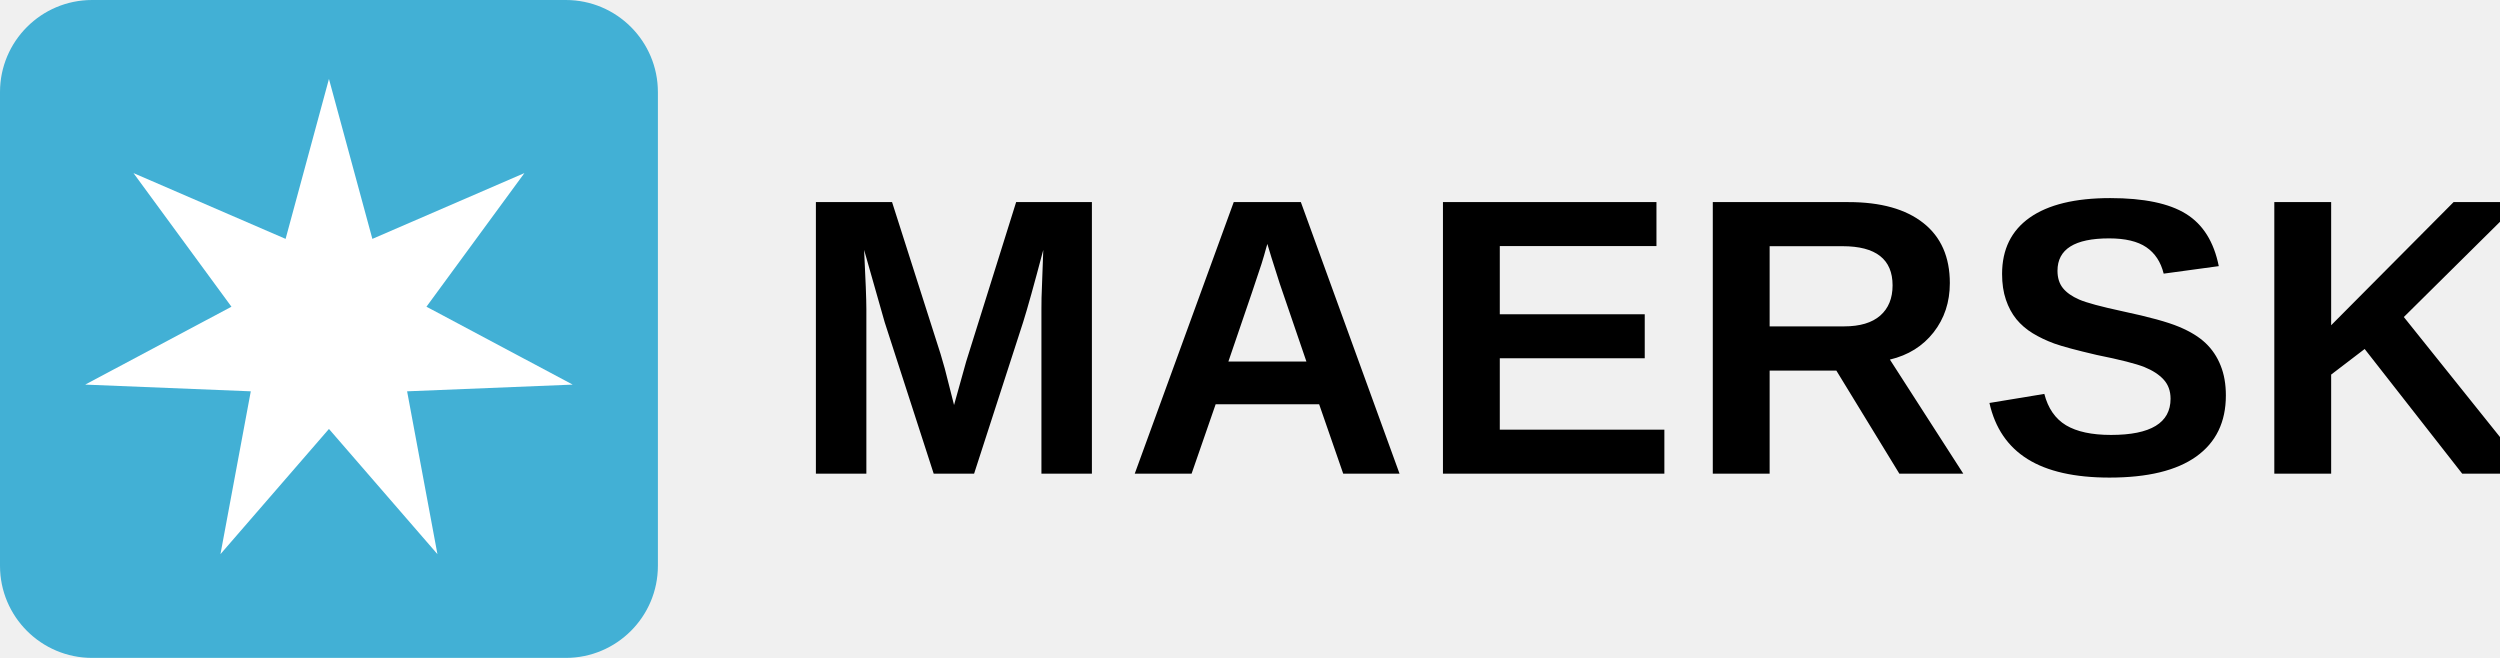
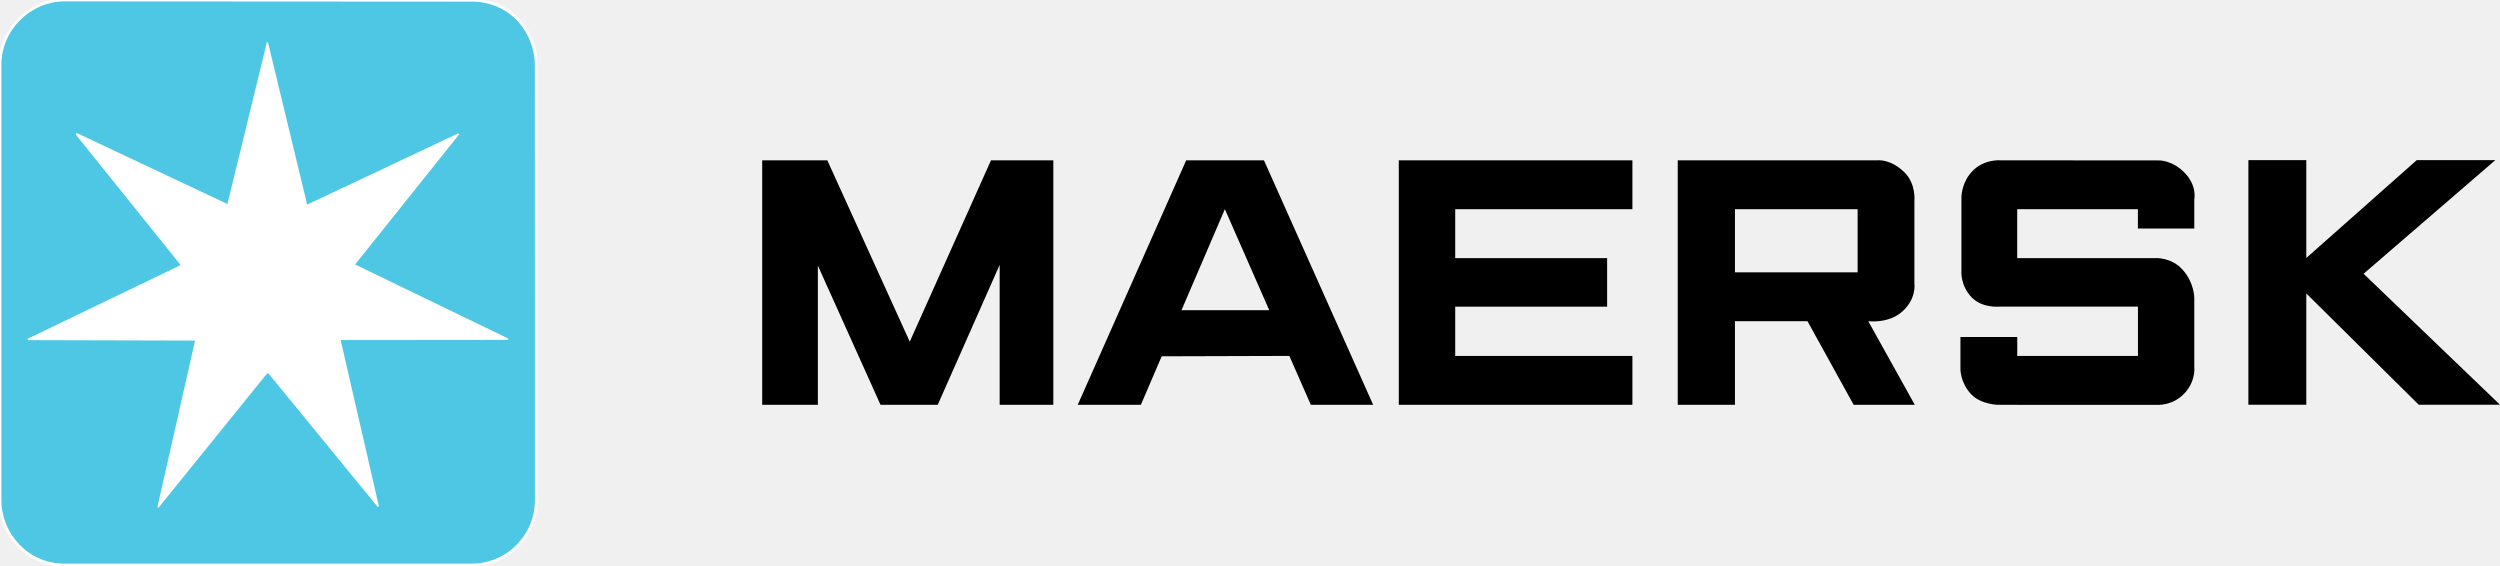
- <svg xmlns="http://www.w3.org/2000/svg" viewBox="0 0 380 100" role="img" aria-label="Maersk">
-   <rect x="0" y="0" width="100" height="100" rx="14" fill="#42B0D5" />
-   <polygon fill="#ffffff" points="50,12 56.6,36.31 79.71,26.31 64.82,46.62 87.05,58.46 61.88,59.48 66.49,84.23 50,65.2 33.51,84.23 38.12,59.48 12.95,58.46 35.18,46.62 20.29,26.31 43.41,36.31" />
-   <text x="120" y="72" font-family="'Arial Black','Arial Bold',Arial,sans-serif" font-weight="900" font-size="60" letter-spacing="1" fill="#000000">MAERSK</text>
+ <svg xmlns="http://www.w3.org/2000/svg" viewBox="1.29 1.28 531.21 120.06">
+   <path fill="#000000" d="m163.246 87.298v-51.957h13.834l17.517 38.541 17.266-38.54h13.24v51.956h-11.4v-29.74l-13.161 29.74h-12.152l-13.319-29.586v29.586zm80.459 0h-13.413l23.046-51.957h16.52l23.207 51.957h-13.243l-4.566-10.392-27.125.081zm27.277-20.112-9.427-21.46-9.214 21.46zm27.529 20.112v-51.957h49.639v10.386h-37.65v10.4h32.28v10.309h-32.28v10.477h37.65v10.385z" />
+   <path fill="#000000" d="m126.44 213.75v-33.77h27.62s1.779-.201 3.658 1.627c1.684 1.635 1.405 4.035 1.405 4.035v11.347s.332 2.084-1.657 3.867c-1.92 1.719-4.713 1.346-4.713 1.346l6.428 11.548h-8.443l-6.378-11.548h-10.018v11.548zm7.903-18.3h16.94v-8.718h-16.94zm38.987 18.3h-2.675s-2.348-.045-3.681-1.451c-1.543-1.635-1.49-3.506-1.49-3.506v-4.412h7.846v2.62h16.669v-6.813h-19.13s-2.358.239-3.811-1.254c-1.615-1.653-1.44-3.646-1.44-3.646v-10.131s-.034-1.703 1.113-3.216c1.649-2.176 4.194-1.959 4.194-1.959l21.855.016s1.783-.126 3.528 1.565c1.913 1.845 1.471 3.811 1.471 3.811v4.031h-7.788v-2.671h-16.669v6.756h19.065s2.237-.164 3.811 1.634c1.581 1.799 1.581 3.811 1.581 3.811v9.533s.256 1.871-1.242 3.57c-1.699 1.936-3.985 1.714-3.985 1.714h-19.229" transform="matrix(1.53856 0 0 1.53856 163.246 -241.569)" />
+   <path fill="#000000" d="m479.035 87.283v-51.972h12.309v20.785l23.463-20.785h16.693l-27.986 24.14 28.986 27.832h-17.262l-23.894-23.648v23.648z" />
+   <path d="m101.496 1.337c8.332-.035 13.7 6.736 13.726 13.708l.025 92.536c-.04 7.495-5.97 13.737-13.814 13.76h-86.413c-8.045-.015-13.73-6.63-13.73-13.812l.004-92.484c-.006-7.723 6.512-13.802 13.762-13.762l86.443.054" fill="#4dc7e4" />
+   <path d="m174.26 1.607c11.16-.046 18.35 9.022 18.384 18.361l.034 123.94c-.053 10.039-7.997 18.399-18.502 18.43h-115.74c-10.775-.02-18.388-8.88-18.388-18.5l.004-123.87c-.008-10.344 8.722-18.486 18.433-18.433l115.78.072z" fill="none" stroke="#fff" stroke-width=".788" transform="matrix(.74662 0 0 .74662 -28.61 .137)" />
+   <path d="m66.569 44.751 32.014-15.106c.129-.067.2.129.296.16l-22.137 27.675 32.34 15.63c.164.096.326.227.104.388l-35.514.035 8.122 35.286-.228.2-23.226-28.384h-.296l-22.988 28.422c-.13.1-.196.1-.327.002l8.008-35.412-35.445-.094c-.132-.1-.132-.197-.132-.296l32.226-15.513.224-.227-22.211-27.634c-.065-.162.065-.23.165-.36l32.046 15.107 8.389-34.37h.227l8.333 34.49" fill="#fff" />
</svg>
